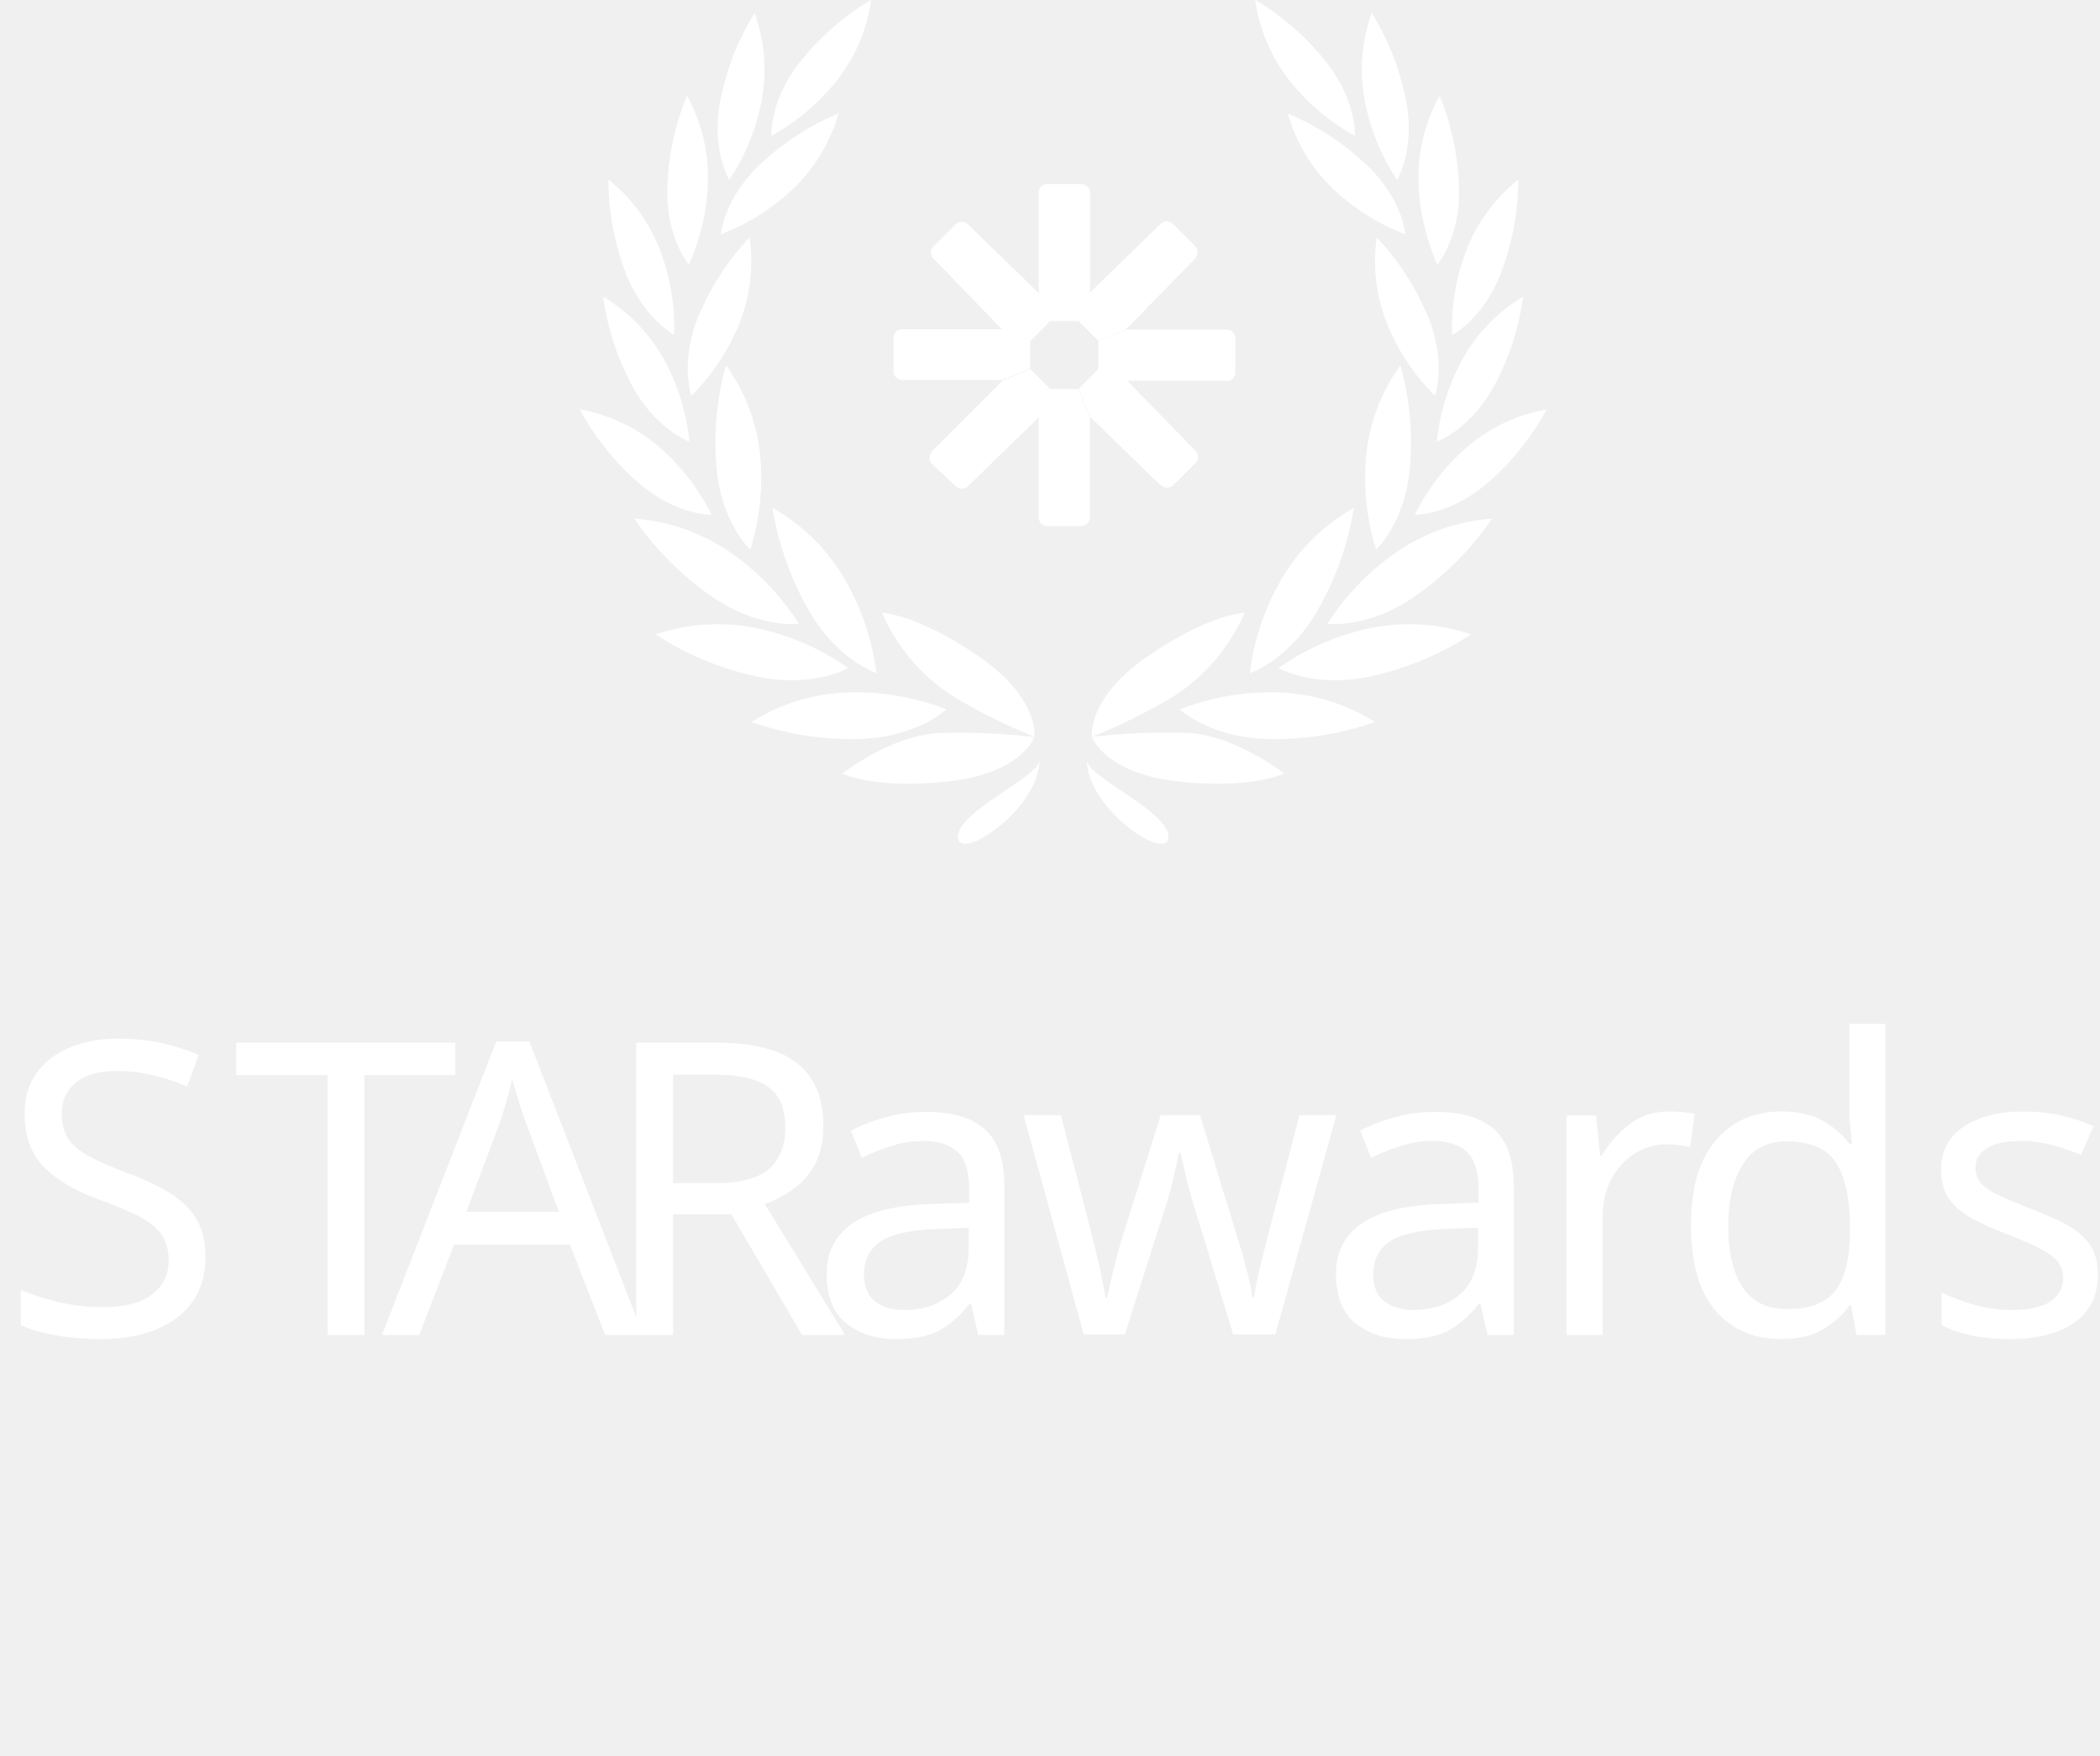
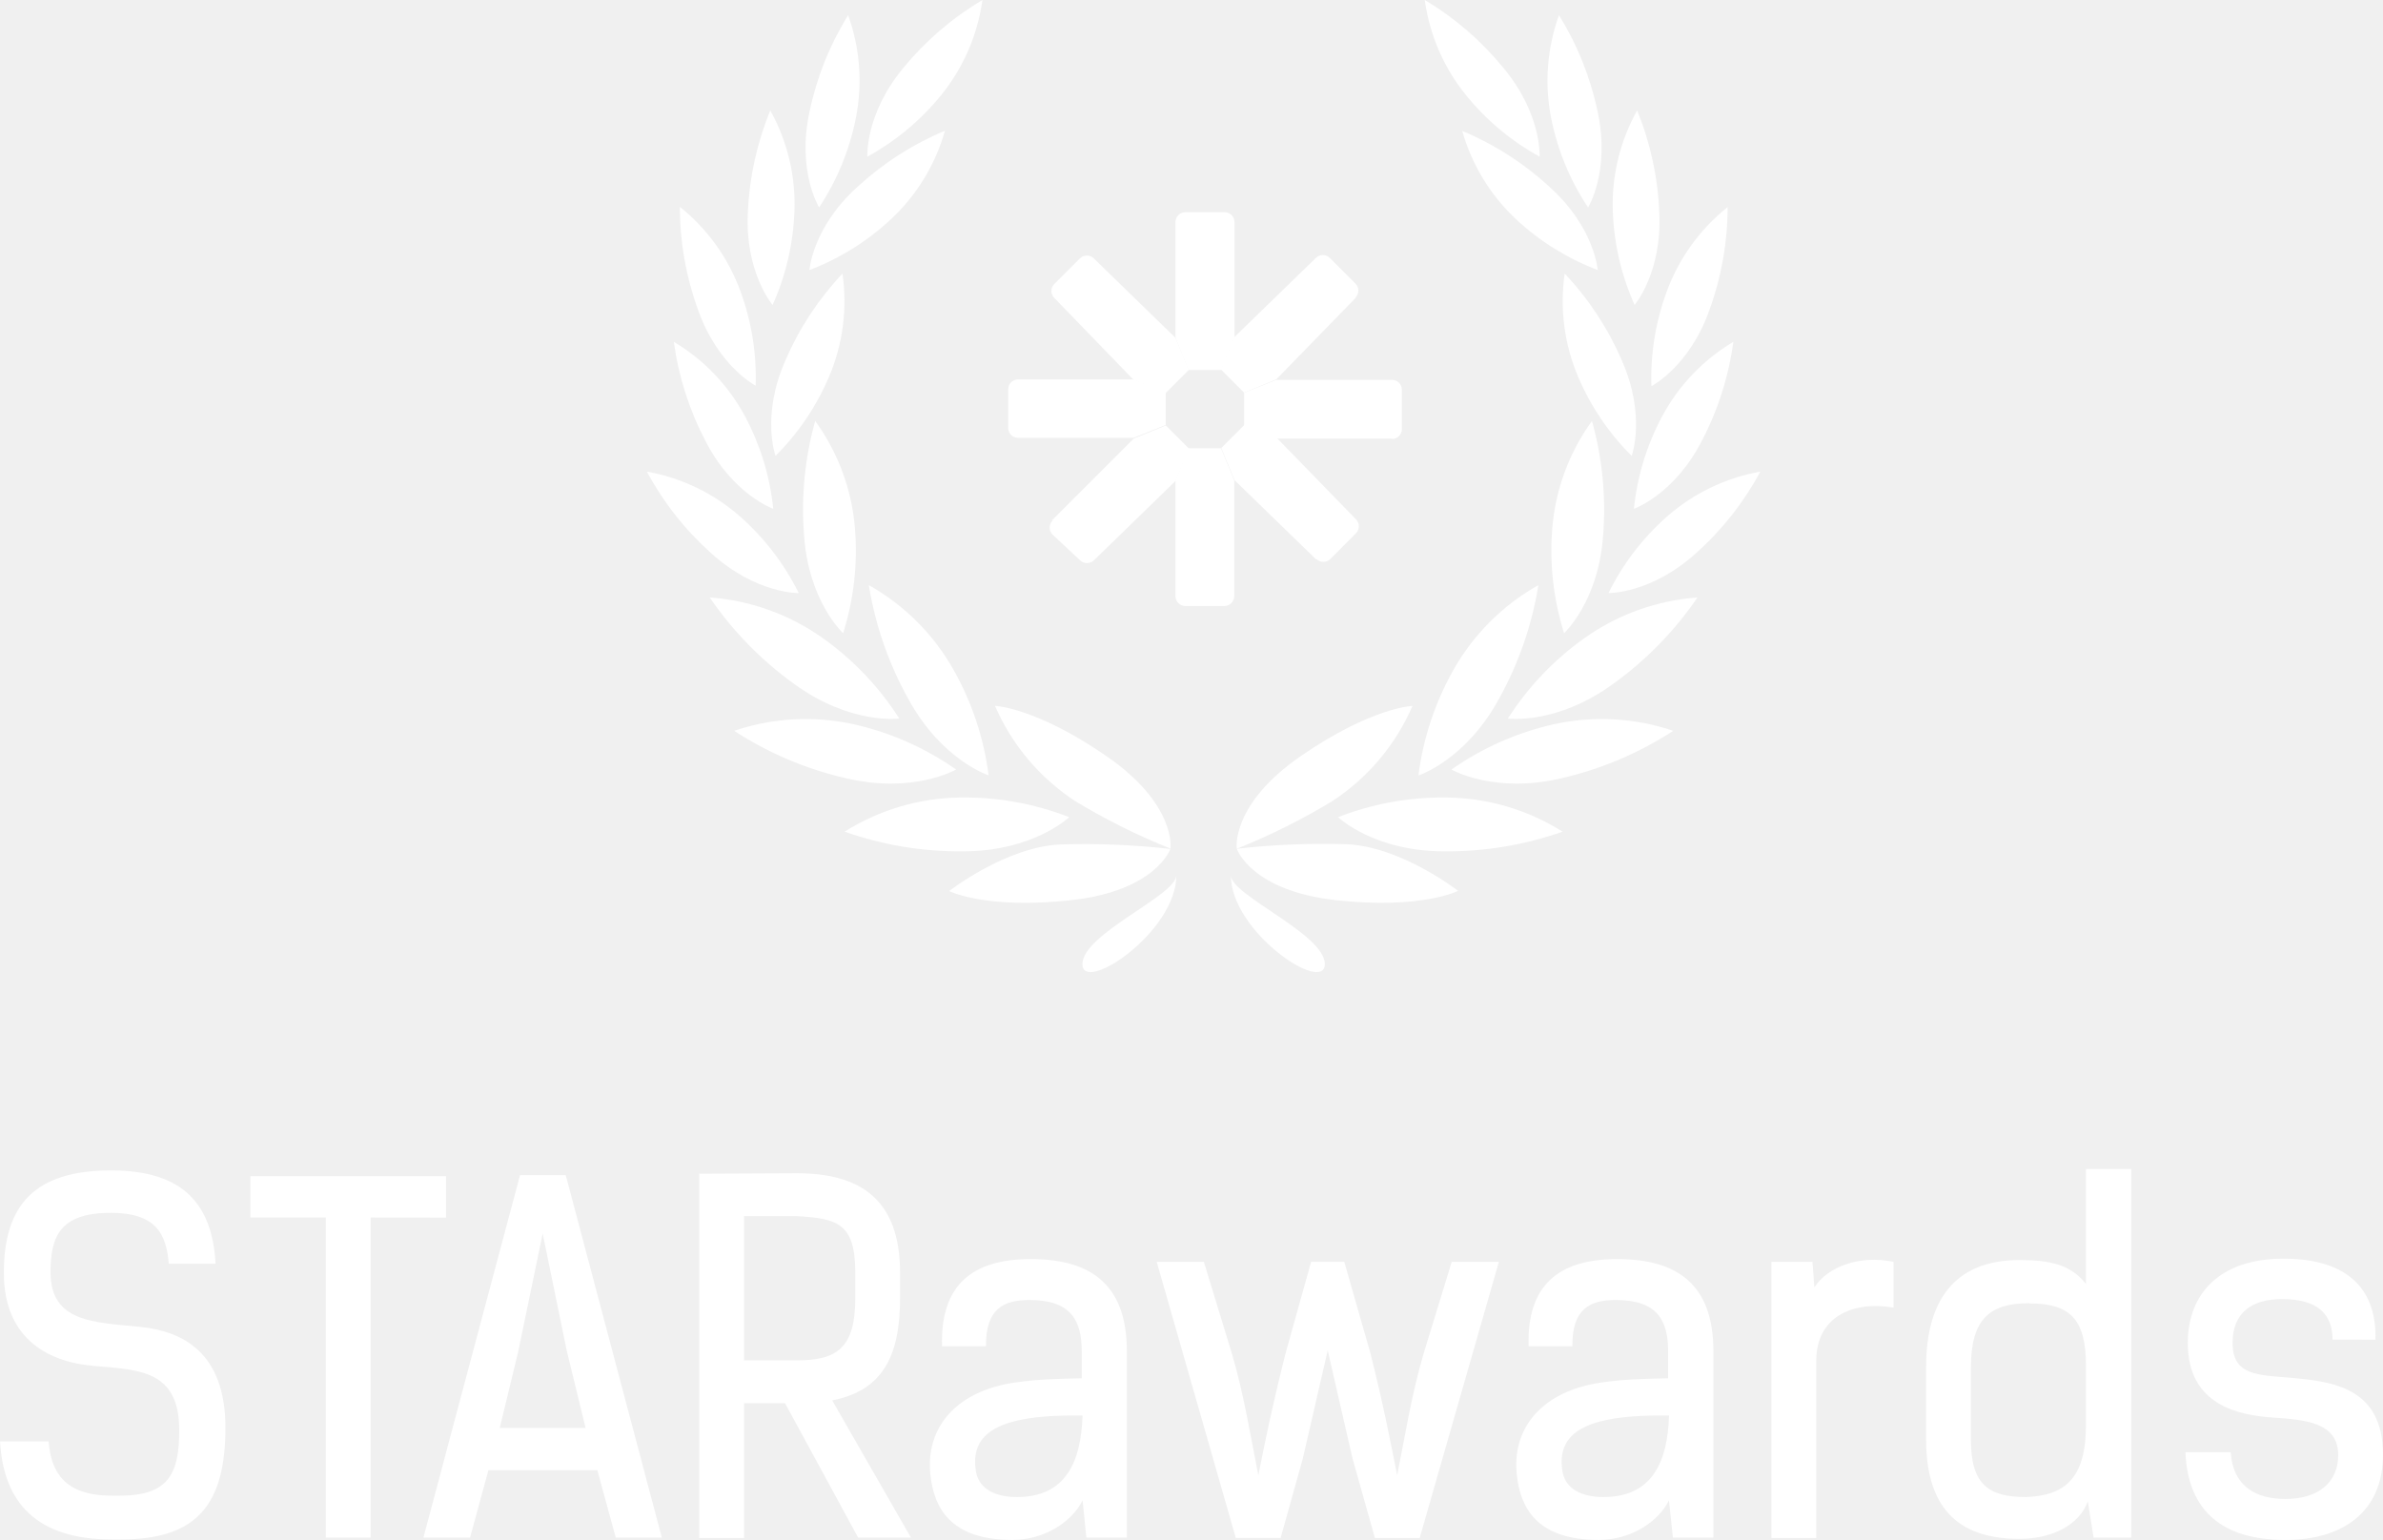
- <svg xmlns="http://www.w3.org/2000/svg" id="Layer_1" data-name="Layer 1" viewBox="0 0 376.03 314.4">
+ <svg xmlns="http://www.w3.org/2000/svg" id="af8914d0-424d-4586-aa97-94d43e307e1e" data-name="Layer 1" viewBox="0 0 823.4 532.22">
  <defs>
-     <style>.cls-1, .cls-10, .cls-2, .cls-3, .cls-4, .cls-5, .cls-6, .cls-7, .cls-8 {
-       isolation: isolate;
-     }
- 
-     .cls-2, .cls-3, .cls-4, .cls-5, .cls-6, .cls-7, .cls-8 {
-       font-size: 73.31px;
-     }
- 
-     .cls-10, .cls-2, .cls-3, .cls-4, .cls-5, .cls-6, .cls-7, .cls-8, .cls-9 {
-       fill: #fff;
-     }
- 
-     .cls-10, .cls-2, .cls-3, .cls-4, .cls-5, .cls-6, .cls-7, .cls-8 {
-       font-family: KelsonSans-Regular, Kelson Sans;
-     }
- 
-     .cls-3 {
-       letter-spacing: -0.09em;
-     }
- 
-     .cls-4 {
-       letter-spacing: -0.03em;
-     }
- 
-     .cls-5 {
-       letter-spacing: -0.02em;
-     }
- 
-     .cls-6 {
-       letter-spacing: -0.01em;
-     }
- 
-     .cls-7 {
-       letter-spacing: -0.04em;
-     }
- 
-     .cls-8 {
-       letter-spacing: -0.03em;
-     }
- 
-     .cls-10 {
-       font-size: 41.38px;
-     }</style>
+     <style>.adeedb2f-695a-403d-8a69-d925e1331204{isolation:isolate;}.f1ef351f-9d86-4da5-90db-f5465ca34bfe{fill:#fff;}</style>
  </defs>
-   <g class="cls-1">
-     <text class="cls-2" transform="translate(0 239.1)">S</text>
-     <text class="cls-3" transform="translate(41.57 239.1)">T</text>
-     <text class="cls-4" transform="translate(68.4 239.1)">A</text>
-     <text class="cls-5" transform="translate(106.82 239.1)">R</text>
-     <text class="cls-6" transform="translate(144.65 239.1)">a</text>
-     <text class="cls-7" transform="translate(182.48 239.1)">w</text>
-     <text class="cls-2" transform="translate(235.85 239.1)">a</text>
-     <text class="cls-8" transform="translate(274.27 239.1)">r</text>
-     <text class="cls-2" transform="translate(298.76 239.1)">ds</text>
+   <g class="adeedb2f-695a-403d-8a69-d925e1331204">
+     <path class="f1ef351f-9d86-4da5-90db-f5465ca34bfe" d="M201.63,607.27c-.81-10.26-4.4-17.59-20-17.59-17.43,0-20.85,8-20.85,20.52,0,17.44,15.14,17.27,30.95,18.9,14.49,1.47,29.48,8.63,29.48,34.86,0,27-10.26,38.61-36.16,38.61h-3.1c-25.74,0-37.46-12.55-38.6-33.89h16.77c.82,10.59,5.54,18.74,21.67,18.74h3.09c17,0,20.37-8,20.37-22.64,0-20.53-13.52-20.86-29.16-22.16-14.66-1.14-31.44-8.31-31.44-32.25,0-23.3,10.59-35.35,37-35.35,24.92,0,35,11.57,36.16,32.25Z" transform="translate(-143.32 -170.51)" />
  </g>
-   <path class="cls-9" d="M185.22,132s-2.2,6.55-15.47,8-18.94-1.42-18.94-1.42,8.85-6.9,17.34-7.25a118.72,118.72,0,0,1,17.07.7" transform="translate(0 -0.03)" />
-   <path class="cls-9" d="M185.22,132s1-6.87-10-14.44-17.28-7.78-17.28-7.78a33.73,33.73,0,0,0,12.48,14.82,101.64,101.64,0,0,0,14.84,7.4" transform="translate(0 -0.03)" />
-   <path class="cls-9" d="M169.48,127.09a44.9,44.9,0,0,0-17-3.06,34.56,34.56,0,0,0-17.92,5.31A53.65,53.65,0,0,0,153,132.4c10.88,0,16.46-5.31,16.46-5.31" transform="translate(0 -0.03)" />
-   <path class="cls-9" d="M156.94,120.58a44.88,44.88,0,0,0-5.43-16.38A34.62,34.62,0,0,0,138.32,91a54.13,54.13,0,0,0,6.12,17.67c5.2,9.57,12.53,11.93,12.53,11.93" transform="translate(0 -0.03)" />
-   <path class="cls-9" d="M151.86,119.66a44.78,44.78,0,0,0-15.8-7,34.66,34.66,0,0,0-18.67,1A53.87,53.87,0,0,0,134.62,121c10.58,2.55,17.24-1.31,17.24-1.31" transform="translate(0 -0.03)" />
-   <path class="cls-9" d="M143.06,111.76a45,45,0,0,0-11.89-12.51,34.68,34.68,0,0,0-17.59-6.33,54.17,54.17,0,0,0,13.07,13.39c8.78,6.44,16.41,5.45,16.41,5.45" transform="translate(0 -0.03)" />
-   <path class="cls-9" d="M134.33,98.46a42.73,42.73,0,0,0,1.83-16.32A33,33,0,0,0,130,65.46a51.15,51.15,0,0,0-1.74,17.71c.69,10.33,6.08,15.29,6.08,15.29" transform="translate(0 -0.03)" />
-   <path class="cls-9" d="M127.4,92.19a39,39,0,0,0-9.07-11.84,29.89,29.89,0,0,0-14.52-7,46.63,46.63,0,0,0,10,12.69c7,6.34,13.6,6.2,13.6,6.2" transform="translate(0 -0.03)" />
-   <path class="cls-9" d="M123.46,79.13a38.9,38.9,0,0,0-4.33-14.27A30,30,0,0,0,108,53.16a46.71,46.71,0,0,0,4.91,15.4c4.28,8.37,10.55,10.57,10.55,10.57" transform="translate(0 -0.03)" />
-   <path class="cls-9" d="M120.72,60a38.9,38.9,0,0,0-2.37-14.73,30,30,0,0,0-9.41-13.11,46.69,46.69,0,0,0,2.79,15.92c3.11,8.87,9,11.9,9,11.9" transform="translate(0 -0.03)" />
-   <path class="cls-9" d="M123.37,47.41a39,39,0,0,0,3.38-14.53A29.91,29.91,0,0,0,123,17.18,46.85,46.85,0,0,0,119.51,33c-.48,9.39,3.86,14.44,3.86,14.44" transform="translate(0 -0.03)" />
-   <path class="cls-9" d="M130.6,32.24a38.81,38.81,0,0,0,5.7-13.78,29.93,29.93,0,0,0-1.18-16.1,46.51,46.51,0,0,0-6,15c-2,9.19,1.46,14.87,1.46,14.87" transform="translate(0 -0.03)" />
-   <path class="cls-9" d="M123.8,70.91a38.78,38.78,0,0,0,8.35-12.36,30,30,0,0,0,2.07-16A46.41,46.41,0,0,0,125.36,56c-3.81,8.6-1.56,14.86-1.56,14.86" transform="translate(0 -0.03)" />
-   <path class="cls-9" d="M129.08,42a38.94,38.94,0,0,0,12.66-7.89,30,30,0,0,0,8.41-13.78,46.64,46.64,0,0,0-13.6,8.73c-7,6.31-7.47,12.94-7.47,12.94" transform="translate(0 -0.03)" />
-   <path class="cls-9" d="M138.1,24.37a38.91,38.91,0,0,0,11.46-9.55A30,30,0,0,0,156,0a46.71,46.71,0,0,0-12.27,10.53c-6,7.2-5.62,13.84-5.62,13.84" transform="translate(0 -0.03)" />
-   <path class="cls-9" d="M186.14,136.1c0,8.88-14.61,18.55-14.61,13.83s14.61-10.68,14.61-13.83" transform="translate(0 -0.03)" />
-   <path class="cls-9" d="M194.61,136.1c0,8.88,14.61,18.55,14.61,13.83s-14.61-10.68-14.61-13.83" transform="translate(0 -0.03)" />
-   <path class="cls-9" d="M195.53,132s2.2,6.55,15.47,8,18.94-1.45,18.94-1.45-8.85-6.9-17.34-7.25a118.72,118.72,0,0,0-17.07.7" transform="translate(0 -0.03)" />
-   <path class="cls-9" d="M195.53,132s-1-6.87,10-14.44,17.33-7.78,17.33-7.78a33.73,33.73,0,0,1-12.48,14.82,101.64,101.64,0,0,1-14.84,7.4" transform="translate(0 -0.03)" />
-   <path class="cls-9" d="M211.27,127.09a44.9,44.9,0,0,1,17-3.06,34.56,34.56,0,0,1,17.92,5.31,53.89,53.89,0,0,1-18.45,3.06c-10.89,0-16.46-5.31-16.46-5.31" transform="translate(0 -0.03)" />
-   <path class="cls-9" d="M223.78,120.58a44.88,44.88,0,0,1,5.43-16.38A34.63,34.63,0,0,1,242.43,91a54.13,54.13,0,0,1-6.12,17.67c-5.2,9.57-12.53,11.93-12.53,11.93" transform="translate(0 -0.03)" />
-   <path class="cls-9" d="M228.94,119.66a44.78,44.78,0,0,1,15.8-7,34.66,34.66,0,0,1,18.67,1A54.19,54.19,0,0,1,246.18,121c-10.58,2.55-17.24-1.31-17.24-1.31" transform="translate(0 -0.03)" />
-   <path class="cls-9" d="M237.68,111.76a45.16,45.16,0,0,1,11.9-12.51,34.68,34.68,0,0,1,17.59-6.33,54.17,54.17,0,0,1-13.07,13.39c-8.78,6.44-16.42,5.45-16.42,5.45" transform="translate(0 -0.03)" />
-   <path class="cls-9" d="M246.42,98.46a42.73,42.73,0,0,1-1.83-16.32,33,33,0,0,1,6.17-16.68,51.15,51.15,0,0,1,1.74,17.71c-.69,10.33-6.08,15.29-6.08,15.29" transform="translate(0 -0.03)" />
-   <path class="cls-9" d="M253.35,92.19a38.71,38.71,0,0,1,9.06-11.84,29.93,29.93,0,0,1,14.53-7,46.62,46.62,0,0,1-10,12.68c-7,6.34-13.6,6.2-13.6,6.2" transform="translate(0 -0.03)" />
-   <path class="cls-9" d="M257.28,79.13a38.9,38.9,0,0,1,4.33-14.27,30,30,0,0,1,11.13-11.7,46.46,46.46,0,0,1-4.9,15.4c-4.28,8.37-10.56,10.57-10.56,10.57" transform="translate(0 -0.03)" />
-   <path class="cls-9" d="M260,60A38.9,38.9,0,0,1,262.4,45.3a30,30,0,0,1,9.46-13.09,46.7,46.7,0,0,1-2.8,15.92c-3.11,8.87-9,11.9-9,11.9" transform="translate(0 -0.03)" />
-   <path class="cls-9" d="M257.38,47.41A39,39,0,0,1,254,32.88a30,30,0,0,1,3.79-15.7A46.6,46.6,0,0,1,261.23,33c.49,9.39-3.85,14.44-3.85,14.44" transform="translate(0 -0.03)" />
-   <path class="cls-9" d="M250.15,32.24a38.81,38.81,0,0,1-5.7-13.78,29.93,29.93,0,0,1,1.18-16.1,46.51,46.51,0,0,1,6,15c2,9.19-1.45,14.87-1.45,14.87" transform="translate(0 -0.03)" />
-   <path class="cls-9" d="M256.94,70.91a38.78,38.78,0,0,1-8.35-12.36,30,30,0,0,1-2.07-16A46.44,46.44,0,0,1,255.39,56c3.81,8.6,1.56,14.86,1.56,14.86" transform="translate(0 -0.03)" />
-   <path class="cls-9" d="M251.67,42A38.94,38.94,0,0,1,239,34.14a30,30,0,0,1-8.41-13.78,46.64,46.64,0,0,1,13.6,8.73c7,6.31,7.47,12.94,7.47,12.94" transform="translate(0 -0.03)" />
-   <path class="cls-9" d="M242.64,24.37a38.74,38.74,0,0,1-11.45-9.55A30,30,0,0,1,224.76,0,46.51,46.51,0,0,1,237,10.56c6,7.2,5.62,13.84,5.62,13.84" transform="translate(0 -0.03)" />
-   <path class="cls-9" d="M195.18,34.54v18l-2.06,5H188l-2-5v-18A1.54,1.54,0,0,1,187.52,33h6.13a1.54,1.54,0,0,1,1.53,1.54" transform="translate(0 -0.03)" />
-   <path class="cls-9" d="M173.29,40.18,186,52.54l2.06,5-3.59,3.59-5-2.06L167.14,46.33a1.53,1.53,0,0,1,0-2.15l4-4a1.53,1.53,0,0,1,2.15,0" transform="translate(0 -0.03)" />
-   <path class="cls-9" d="M161.49,59h18l5,2v5.09l-5,2h-18A1.55,1.55,0,0,1,160,66.69V60.56A1.55,1.55,0,0,1,161.49,59" transform="translate(0 -0.03)" />
-   <path class="cls-9" d="M166.81,80.91,179.5,68.22l5-2.06,3.59,3.59-2.06,5L173.3,87.14a1.55,1.55,0,0,1-2.12,0l-4.3-4a1.53,1.53,0,0,1,0-2.16l0,0" transform="translate(0 -0.03)" />
-   <path class="cls-9" d="M186,92.72v-18l2-5h5.09l2.05,5v18a1.55,1.55,0,0,1-1.53,1.53h-6.13A1.55,1.55,0,0,1,186,92.72" transform="translate(0 -0.03)" />
-   <path class="cls-9" d="M207.87,87,195.18,74.67l-2.06-5,3.59-3.59,5,2,12.36,12.7a1.54,1.54,0,0,1,0,2.16l-4,4a1.54,1.54,0,0,1-2.16,0" transform="translate(0 -0.03)" />
-   <path class="cls-9" d="M219.67,68.22h-18l-5-2V61.08l5-2h18a1.52,1.52,0,0,1,1.53,1.53v6.13a1.52,1.52,0,0,1-1.53,1.53" transform="translate(0 -0.03)" />
-   <path class="cls-9" d="M214,46.34,201.67,59l-5,2.06-3.59-3.59,2.06-5,12.69-12.36a1.54,1.54,0,0,1,2.16,0l4,4a1.54,1.54,0,0,1,0,2.16" transform="translate(0 -0.03)" />
+   <g class="adeedb2f-695a-403d-8a69-d925e1331204">
+     <path class="f1ef351f-9d86-4da5-90db-f5465ca34bfe" d="M271.37,591.31V701.92H255.89V591.31H229.83V577h67.6v14.34Z" transform="translate(-143.32 -170.51)" />
+   </g>
+   <g class="adeedb2f-695a-403d-8a69-d925e1331204">
+     <path class="f1ef351f-9d86-4da5-90db-f5465ca34bfe" d="M356.08,701.92l-6.36-23.3H312.09l-6.35,23.3H289.62L323,576.65h15.8L372,701.92ZM330.83,596.85l-8.47,40.88L316,664h29.65l-6.51-26.72Z" transform="translate(-143.32 -170.51)" />
+   </g>
+   <g class="adeedb2f-695a-403d-8a69-d925e1331204">
+     <path class="f1ef351f-9d86-4da5-90db-f5465ca34bfe" d="M430.87,654.51l27.2,47.41H439.83l-25.25-46.43H400.41v46.59H384.93V576.16l33.72-.16c22,0,35.67,9.12,35.67,34.37v8.79C454.32,639.2,448.3,651.09,430.87,654.51Zm-30.46-63.69v49.85h18.24c13.85,0,20.2-4.24,20.2-21.51v-8.79c0-17.27-6.35-18.73-20.2-19.55Z" transform="translate(-143.32 -170.51)" />
+   </g>
+   <g class="adeedb2f-695a-403d-8a69-d925e1331204">
+     <path class="f1ef351f-9d86-4da5-90db-f5465ca34bfe" d="M532.69,701.92h-14l-1.3-12.87c-3.42,7-12.71,13.68-24.27,13.68-21.83,0-27.21-11.57-28.35-22.8-1.63-16.78,9.78-28.84,29.32-31.61,7.5-1.14,15.48-1.3,23-1.46v-9.29c0-10.75-3.74-17.76-18.08-17.76-9,0-15.15,3.1-15,16H468.83c-.65-21.18,10.43-30.14,30.63-30.14,20.85,0,33.23,8.8,33.23,31.93Zm-37.3-40.57c-10.59,2.28-16.13,7.33-15,16.62.65,7.49,7.33,9.94,14.33,9.94,17.11,0,22.16-12.55,22.65-28.18C513,659.73,503.53,659.56,495.39,661.35Z" transform="translate(-143.32 -170.51)" />
+   </g>
+   <g class="adeedb2f-695a-403d-8a69-d925e1331204">
+     <path class="f1ef351f-9d86-4da5-90db-f5465ca34bfe" d="M644.94,606.62h16.29l-27.37,95.46H618.39l-7.82-27.86-8.48-37-8.63,37.47-7.65,27.37H570.33L543,606.62h16.29L569,638.39c4.23,14.33,6.68,30,9.12,42,2.44-12.38,5.05-24.92,9.45-42.35l8.79-31.44H607.8l9,31.44c4.4,17.43,6.84,30,9.28,42.35,2.45-12,4.89-27.69,9.12-42Z" transform="translate(-143.32 -170.51)" />
+   </g>
+   <g class="adeedb2f-695a-403d-8a69-d925e1331204">
+     <path class="f1ef351f-9d86-4da5-90db-f5465ca34bfe" d="M735.36,701.92h-14L720,689.05c-3.42,7-12.7,13.68-24.27,13.68-21.83,0-27.2-11.57-28.34-22.8-1.63-16.78,9.77-28.84,29.32-31.61,7.49-1.14,15.48-1.3,23-1.46v-9.29c0-10.75-3.75-17.76-18.08-17.76-9,0-15.15,3.1-15,16H671.5c-.65-21.18,10.43-30.14,30.63-30.14,20.85,0,33.23,8.8,33.23,31.93Zm-37.31-40.57c-10.59,2.28-16.12,7.33-15,16.62.65,7.49,7.33,9.94,14.33,9.94,17.11,0,22.16-12.55,22.64-28.18C715.65,659.73,706.2,659.56,698.05,661.35Z" transform="translate(-143.32 -170.51)" />
+   </g>
+   <g class="adeedb2f-695a-403d-8a69-d925e1331204">
+     <path class="f1ef351f-9d86-4da5-90db-f5465ca34bfe" d="M797.6,622.42c-15-2.44-26.71,3.75-26.71,18.41v61.25H755.41V606.62h14.17l.66,8.8c4.72-7.17,15.64-11.24,27.36-8.8Z" transform="translate(-143.32 -170.51)" />
+   </g>
+   <g class="adeedb2f-695a-403d-8a69-d925e1331204">
+     <path class="f1ef351f-9d86-4da5-90db-f5465ca34bfe" d="M879.72,701.92h-13l-2-12.55c-2.93,8.31-12.54,13-23.62,13-19.06,0-32.25-8.63-32.25-34.37V643c0-25.74,12.22-37,32.25-37,10.26,0,17.76,1.47,23,8.31V574.53h15.64Zm-35.19-81c-13.84,0-20.2,5.53-20.2,22.31V668.2c0,15.63,6.36,19.71,19.06,19.71,13.2-.49,20.69-6.19,20.69-24.93V642.46C864.08,626.17,858.38,621,844.53,621Z" transform="translate(-143.32 -170.51)" />
+     <path class="f1ef351f-9d86-4da5-90db-f5465ca34bfe" d="M949.28,633.5c0-9-5.37-14-17.43-14-10.75,0-17.1,4.89-17.1,15.15,0,11.24,8.63,11.08,20.2,12.05,14.5,1.31,31.76,3.42,31.76,26.56,0,19.87-14,29.48-33.72,29.48-21.83,0-33.72-10.1-34.53-30.3H914.1c.81,12.05,9,16.13,18.89,16.13,11.73,0,18.25-6,18.25-15.15,0-11.24-11.08-12.22-22.81-13-11.56-.82-29.16-4.24-29.16-25.74,0-16.78,10.76-29.16,33.07-29.16,22,0,32.26,10.43,31.77,28Z" transform="translate(-143.32 -170.51)" />
+   </g>
+   <path class="f1ef351f-9d86-4da5-90db-f5465ca34bfe" d="M547.75,463.85s-4.89,14.55-34.38,17.78-42.09-3.16-42.09-3.16,19.67-15.33,38.54-16.11a264.09,264.09,0,0,1,37.93,1.56" transform="translate(-143.32 -170.51)" />
+   <path class="f1ef351f-9d86-4da5-90db-f5465ca34bfe" d="M547.75,463.85s2.22-15.27-22.22-32.09-38.4-17.29-38.4-17.29a74.91,74.91,0,0,0,27.73,32.93,226.86,226.86,0,0,0,33,16.45" transform="translate(-143.32 -170.51)" />
+   <path class="f1ef351f-9d86-4da5-90db-f5465ca34bfe" d="M512.77,452.94a99.76,99.76,0,0,0-37.78-6.8,76.77,76.77,0,0,0-39.82,11.8,119.39,119.39,0,0,0,41,6.8c24.18,0,36.58-11.8,36.58-11.8" transform="translate(-143.32 -170.51)" />
+   <path class="f1ef351f-9d86-4da5-90db-f5465ca34bfe" d="M484.91,438.47a99.73,99.73,0,0,0-12.07-36.4,76.89,76.89,0,0,0-29.31-29.33A120.14,120.14,0,0,0,457.13,412C468.68,433.27,485,438.52,485,438.52" transform="translate(-143.32 -170.51)" />
+   <path class="f1ef351f-9d86-4da5-90db-f5465ca34bfe" d="M473.62,436.43a99.55,99.55,0,0,0-35.12-15.56A77.1,77.1,0,0,0,397,423.09,119.73,119.73,0,0,0,435.3,439.4c23.52,5.67,38.32-2.91,38.32-2.91" transform="translate(-143.32 -170.51)" />
+   <path class="f1ef351f-9d86-4da5-90db-f5465ca34bfe" d="M454.06,418.87a100.08,100.08,0,0,0-26.42-27.8A77.15,77.15,0,0,0,388.55,377a120.4,120.4,0,0,0,29,29.76c19.51,14.31,36.47,12.11,36.47,12.11" transform="translate(-143.32 -170.51)" />
+   <path class="f1ef351f-9d86-4da5-90db-f5465ca34bfe" d="M434.66,389.31a94.91,94.91,0,0,0,4.07-36.26A73.35,73.35,0,0,0,425,316a113.65,113.65,0,0,0-3.87,39.36c1.53,23,13.51,34,13.51,34" transform="translate(-143.32 -170.51)" />
+   <path class="f1ef351f-9d86-4da5-90db-f5465ca34bfe" d="M419.26,375.38a86.64,86.64,0,0,0-20.16-26.31,66.45,66.45,0,0,0-32.26-15.56,103.44,103.44,0,0,0,22.22,28.2c15.56,14.09,30.22,13.78,30.22,13.78" transform="translate(-143.32 -170.51)" />
+   <path class="f1ef351f-9d86-4da5-90db-f5465ca34bfe" d="M410.5,346.36a86.25,86.25,0,0,0-9.62-31.71,66.55,66.55,0,0,0-24.73-26,103.79,103.79,0,0,0,10.91,34.22c9.51,18.6,23.44,23.49,23.44,23.49" transform="translate(-143.32 -170.51)" />
+   <path class="f1ef351f-9d86-4da5-90db-f5465ca34bfe" d="M404.42,303.85a86.56,86.56,0,0,0-5.27-32.74A66.73,66.73,0,0,0,378.24,242a103.61,103.61,0,0,0,6.2,35.38c6.91,19.71,20,26.44,20,26.44" transform="translate(-143.32 -170.51)" />
+   <path class="f1ef351f-9d86-4da5-90db-f5465ca34bfe" d="M410.3,275.87a86.77,86.77,0,0,0,7.52-32.29,66.44,66.44,0,0,0-8.34-34.89,104.2,104.2,0,0,0-7.75,35.16c-1.07,20.86,8.57,32.09,8.57,32.09" transform="translate(-143.32 -170.51)" />
+   <path class="f1ef351f-9d86-4da5-90db-f5465ca34bfe" d="M426.37,242.16A86.2,86.2,0,0,0,439,211.54a66.56,66.56,0,0,0-2.62-35.78,103.38,103.38,0,0,0-13.34,33.33c-4.44,20.42,3.25,33,3.25,33" transform="translate(-143.32 -170.51)" />
+   <path class="f1ef351f-9d86-4da5-90db-f5465ca34bfe" d="M411.26,328.09a86.26,86.26,0,0,0,18.56-27.46,66.71,66.71,0,0,0,4.6-35.56A103,103,0,0,0,414.73,295c-8.47,19.11-3.47,33-3.47,33" transform="translate(-143.32 -170.51)" />
+   <path class="f1ef351f-9d86-4da5-90db-f5465ca34bfe" d="M423,263.85a86.51,86.51,0,0,0,28.14-17.54,66.64,66.64,0,0,0,18.69-30.62,103.8,103.8,0,0,0-30.23,19.4c-15.55,14-16.6,28.76-16.6,28.76" transform="translate(-143.32 -170.51)" />
+   <path class="f1ef351f-9d86-4da5-90db-f5465ca34bfe" d="M443,224.67a86.64,86.64,0,0,0,25.47-21.22,66.72,66.72,0,0,0,14.31-32.94,104,104,0,0,0-27.27,23.4c-13.33,16-12.49,30.76-12.49,30.76" transform="translate(-143.32 -170.51)" />
+   <path class="f1ef351f-9d86-4da5-90db-f5465ca34bfe" d="M549.79,473c0,19.73-32.46,41.22-32.46,30.73S549.79,480,549.79,473" transform="translate(-143.32 -170.51)" />
+   <path class="f1ef351f-9d86-4da5-90db-f5465ca34bfe" d="M568.62,473c0,19.73,32.46,41.22,32.46,30.73S568.62,480,568.62,473" transform="translate(-143.32 -170.51)" />
+   <path class="f1ef351f-9d86-4da5-90db-f5465ca34bfe" d="M570.66,463.85s4.89,14.55,34.38,17.78,42.09-3.23,42.09-3.23-19.67-15.33-38.54-16.11a264.09,264.09,0,0,0-37.93,1.56" transform="translate(-143.32 -170.51)" />
+   <path class="f1ef351f-9d86-4da5-90db-f5465ca34bfe" d="M570.66,463.85s-2.22-15.27,22.22-32.09,38.51-17.29,38.51-17.29a74.91,74.91,0,0,1-27.73,32.93,226.36,226.36,0,0,1-33,16.45" transform="translate(-143.32 -170.51)" />
+   <path class="f1ef351f-9d86-4da5-90db-f5465ca34bfe" d="M605.64,452.94a99.76,99.76,0,0,1,37.78-6.8,76.77,76.77,0,0,1,39.82,11.8,119.75,119.75,0,0,1-41,6.8c-24.2,0-36.58-11.8-36.58-11.8" transform="translate(-143.32 -170.51)" />
+   <path class="f1ef351f-9d86-4da5-90db-f5465ca34bfe" d="M633.44,438.47a99.73,99.73,0,0,1,12.07-36.4,77,77,0,0,1,29.37-29.33A120.14,120.14,0,0,1,661.28,412c-11.55,21.27-27.84,26.52-27.84,26.52" transform="translate(-143.32 -170.51)" />
+   <path class="f1ef351f-9d86-4da5-90db-f5465ca34bfe" d="M644.91,436.43A99.43,99.43,0,0,1,680,420.87a77.14,77.14,0,0,1,41.49,2.22,120.33,120.33,0,0,1-38.29,16.31c-23.51,5.67-38.31-2.91-38.31-2.91" transform="translate(-143.32 -170.51)" />
+   <path class="f1ef351f-9d86-4da5-90db-f5465ca34bfe" d="M664.33,418.87a100.3,100.3,0,0,1,26.44-27.8A77.15,77.15,0,0,1,729.86,377a120.4,120.4,0,0,1-29,29.76c-19.51,14.31-36.49,12.11-36.49,12.11" transform="translate(-143.32 -170.51)" />
+   <path class="f1ef351f-9d86-4da5-90db-f5465ca34bfe" d="M683.75,389.31a94.91,94.91,0,0,1-4.07-36.26A73.47,73.47,0,0,1,693.39,316a113.65,113.65,0,0,1,3.87,39.36c-1.53,23-13.51,34-13.51,34" transform="translate(-143.32 -170.51)" />
+   <path class="f1ef351f-9d86-4da5-90db-f5465ca34bfe" d="M699.15,375.38a86,86,0,0,1,20.13-26.31,66.63,66.63,0,0,1,32.29-15.56,103.5,103.5,0,0,1-22.22,28.18c-15.56,14.09-30.22,13.78-30.22,13.78" transform="translate(-143.32 -170.51)" />
+   <path class="f1ef351f-9d86-4da5-90db-f5465ca34bfe" d="M707.88,346.36a86.46,86.46,0,0,1,9.63-31.71,66.55,66.55,0,0,1,24.73-26,103.21,103.21,0,0,1-10.89,34.22c-9.51,18.6-23.47,23.49-23.47,23.49" transform="translate(-143.32 -170.51)" />
+   <path class="f1ef351f-9d86-4da5-90db-f5465ca34bfe" d="M713.93,303.85a86.61,86.61,0,0,1,5.33-32.67,66.75,66.75,0,0,1,21-29.09,103.59,103.59,0,0,1-6.22,35.38c-6.91,19.71-20,26.44-20,26.44" transform="translate(-143.32 -170.51)" />
+   <path class="f1ef351f-9d86-4da5-90db-f5465ca34bfe" d="M708.11,275.87a86.77,86.77,0,0,1-7.52-32.29A66.66,66.66,0,0,1,709,208.69a103.59,103.59,0,0,1,7.64,35.16c1.09,20.86-8.55,32.09-8.55,32.09" transform="translate(-143.32 -170.51)" />
+   <path class="f1ef351f-9d86-4da5-90db-f5465ca34bfe" d="M692,242.16a86.39,86.39,0,0,1-12.67-30.62A66.56,66.56,0,0,1,682,175.76a103.38,103.38,0,0,1,13.34,33.33c4.44,20.42-3.22,33-3.22,33" transform="translate(-143.32 -170.51)" />
+   <path class="f1ef351f-9d86-4da5-90db-f5465ca34bfe" d="M707.13,328.09a86.09,86.09,0,0,1-18.56-27.46,66.71,66.71,0,0,1-4.6-35.56A103.22,103.22,0,0,1,703.68,295c8.47,19.11,3.47,33,3.47,33" transform="translate(-143.32 -170.51)" />
+   <path class="f1ef351f-9d86-4da5-90db-f5465ca34bfe" d="M695.42,263.85a86.58,86.58,0,0,1-28.16-17.47,66.74,66.74,0,0,1-18.69-30.62,103.42,103.42,0,0,1,30.22,19.4c15.56,14,16.6,28.75,16.6,28.75" transform="translate(-143.32 -170.51)" />
+   <path class="f1ef351f-9d86-4da5-90db-f5465ca34bfe" d="M675.35,224.67a86,86,0,0,1-25.44-21.22,66.64,66.64,0,0,1-14.29-32.94A103.62,103.62,0,0,1,662.82,194c13.33,16,12.49,30.76,12.49,30.76" transform="translate(-143.32 -170.51)" />
+   <path class="f1ef351f-9d86-4da5-90db-f5465ca34bfe" d="M569.88,247.27v40l-4.57,11.11H553.93l-4.45-11.11v-40a3.42,3.42,0,0,1,3.38-3.42h13.62a3.42,3.42,0,0,1,3.4,3.42" transform="translate(-143.32 -170.51)" />
+   <path class="f1ef351f-9d86-4da5-90db-f5465ca34bfe" d="M521.24,259.8l28.24,27.47,4.58,11.11-8,8L535,301.78l-27.4-28.31a3.4,3.4,0,0,1,0-4.78l8.89-8.89a3.42,3.42,0,0,1,4.78,0" transform="translate(-143.32 -170.51)" />
+   <path class="f1ef351f-9d86-4da5-90db-f5465ca34bfe" d="M495,301.63h40l11.11,4.44v11.31L535,321.83H495a3.44,3.44,0,0,1-3.31-3.12V305.09a3.43,3.43,0,0,1,3.31-3.46" transform="translate(-143.32 -170.51)" />
+   <path class="f1ef351f-9d86-4da5-90db-f5465ca34bfe" d="M506.84,350.31l28.2-28.2,11.11-4.57,8,8-4.58,11.12-28.29,27.53a3.45,3.45,0,0,1-4.71,0L507,355.27a3.4,3.4,0,0,1,0-4.8h0" transform="translate(-143.32 -170.51)" />
+   <path class="f1ef351f-9d86-4da5-90db-f5465ca34bfe" d="M549.48,376.56v-40l4.45-11.11h11.31l4.55,11.11v40a3.44,3.44,0,0,1-3.4,3.4H552.77a3.44,3.44,0,0,1-3.29-3.4" transform="translate(-143.32 -170.51)" />
+   <path class="f1ef351f-9d86-4da5-90db-f5465ca34bfe" d="M598.08,363.85l-28.2-27.4-4.57-11.11,8-8,11.11,4.44L611.86,350a3.42,3.42,0,0,1,0,4.8L603,363.71a3.42,3.42,0,0,1-4.8,0" transform="translate(-143.32 -170.51)" />
+   <path class="f1ef351f-9d86-4da5-90db-f5465ca34bfe" d="M624.31,322.11h-40l-11.12-4.44V306.25l11.12-4.45h40a3.39,3.39,0,0,1,3.4,3.36v13.67a3.39,3.39,0,0,1-3.36,3.4h0" transform="translate(-143.32 -170.51)" />
+   <path class="f1ef351f-9d86-4da5-90db-f5465ca34bfe" d="M611.71,273.49l-27.4,28.14-11.12,4.57-8-8,4.57-11.12L598,259.65a3.42,3.42,0,0,1,4.8,0l8.89,8.89a3.42,3.42,0,0,1,0,4.8" transform="translate(-143.32 -170.51)" />
</svg>
